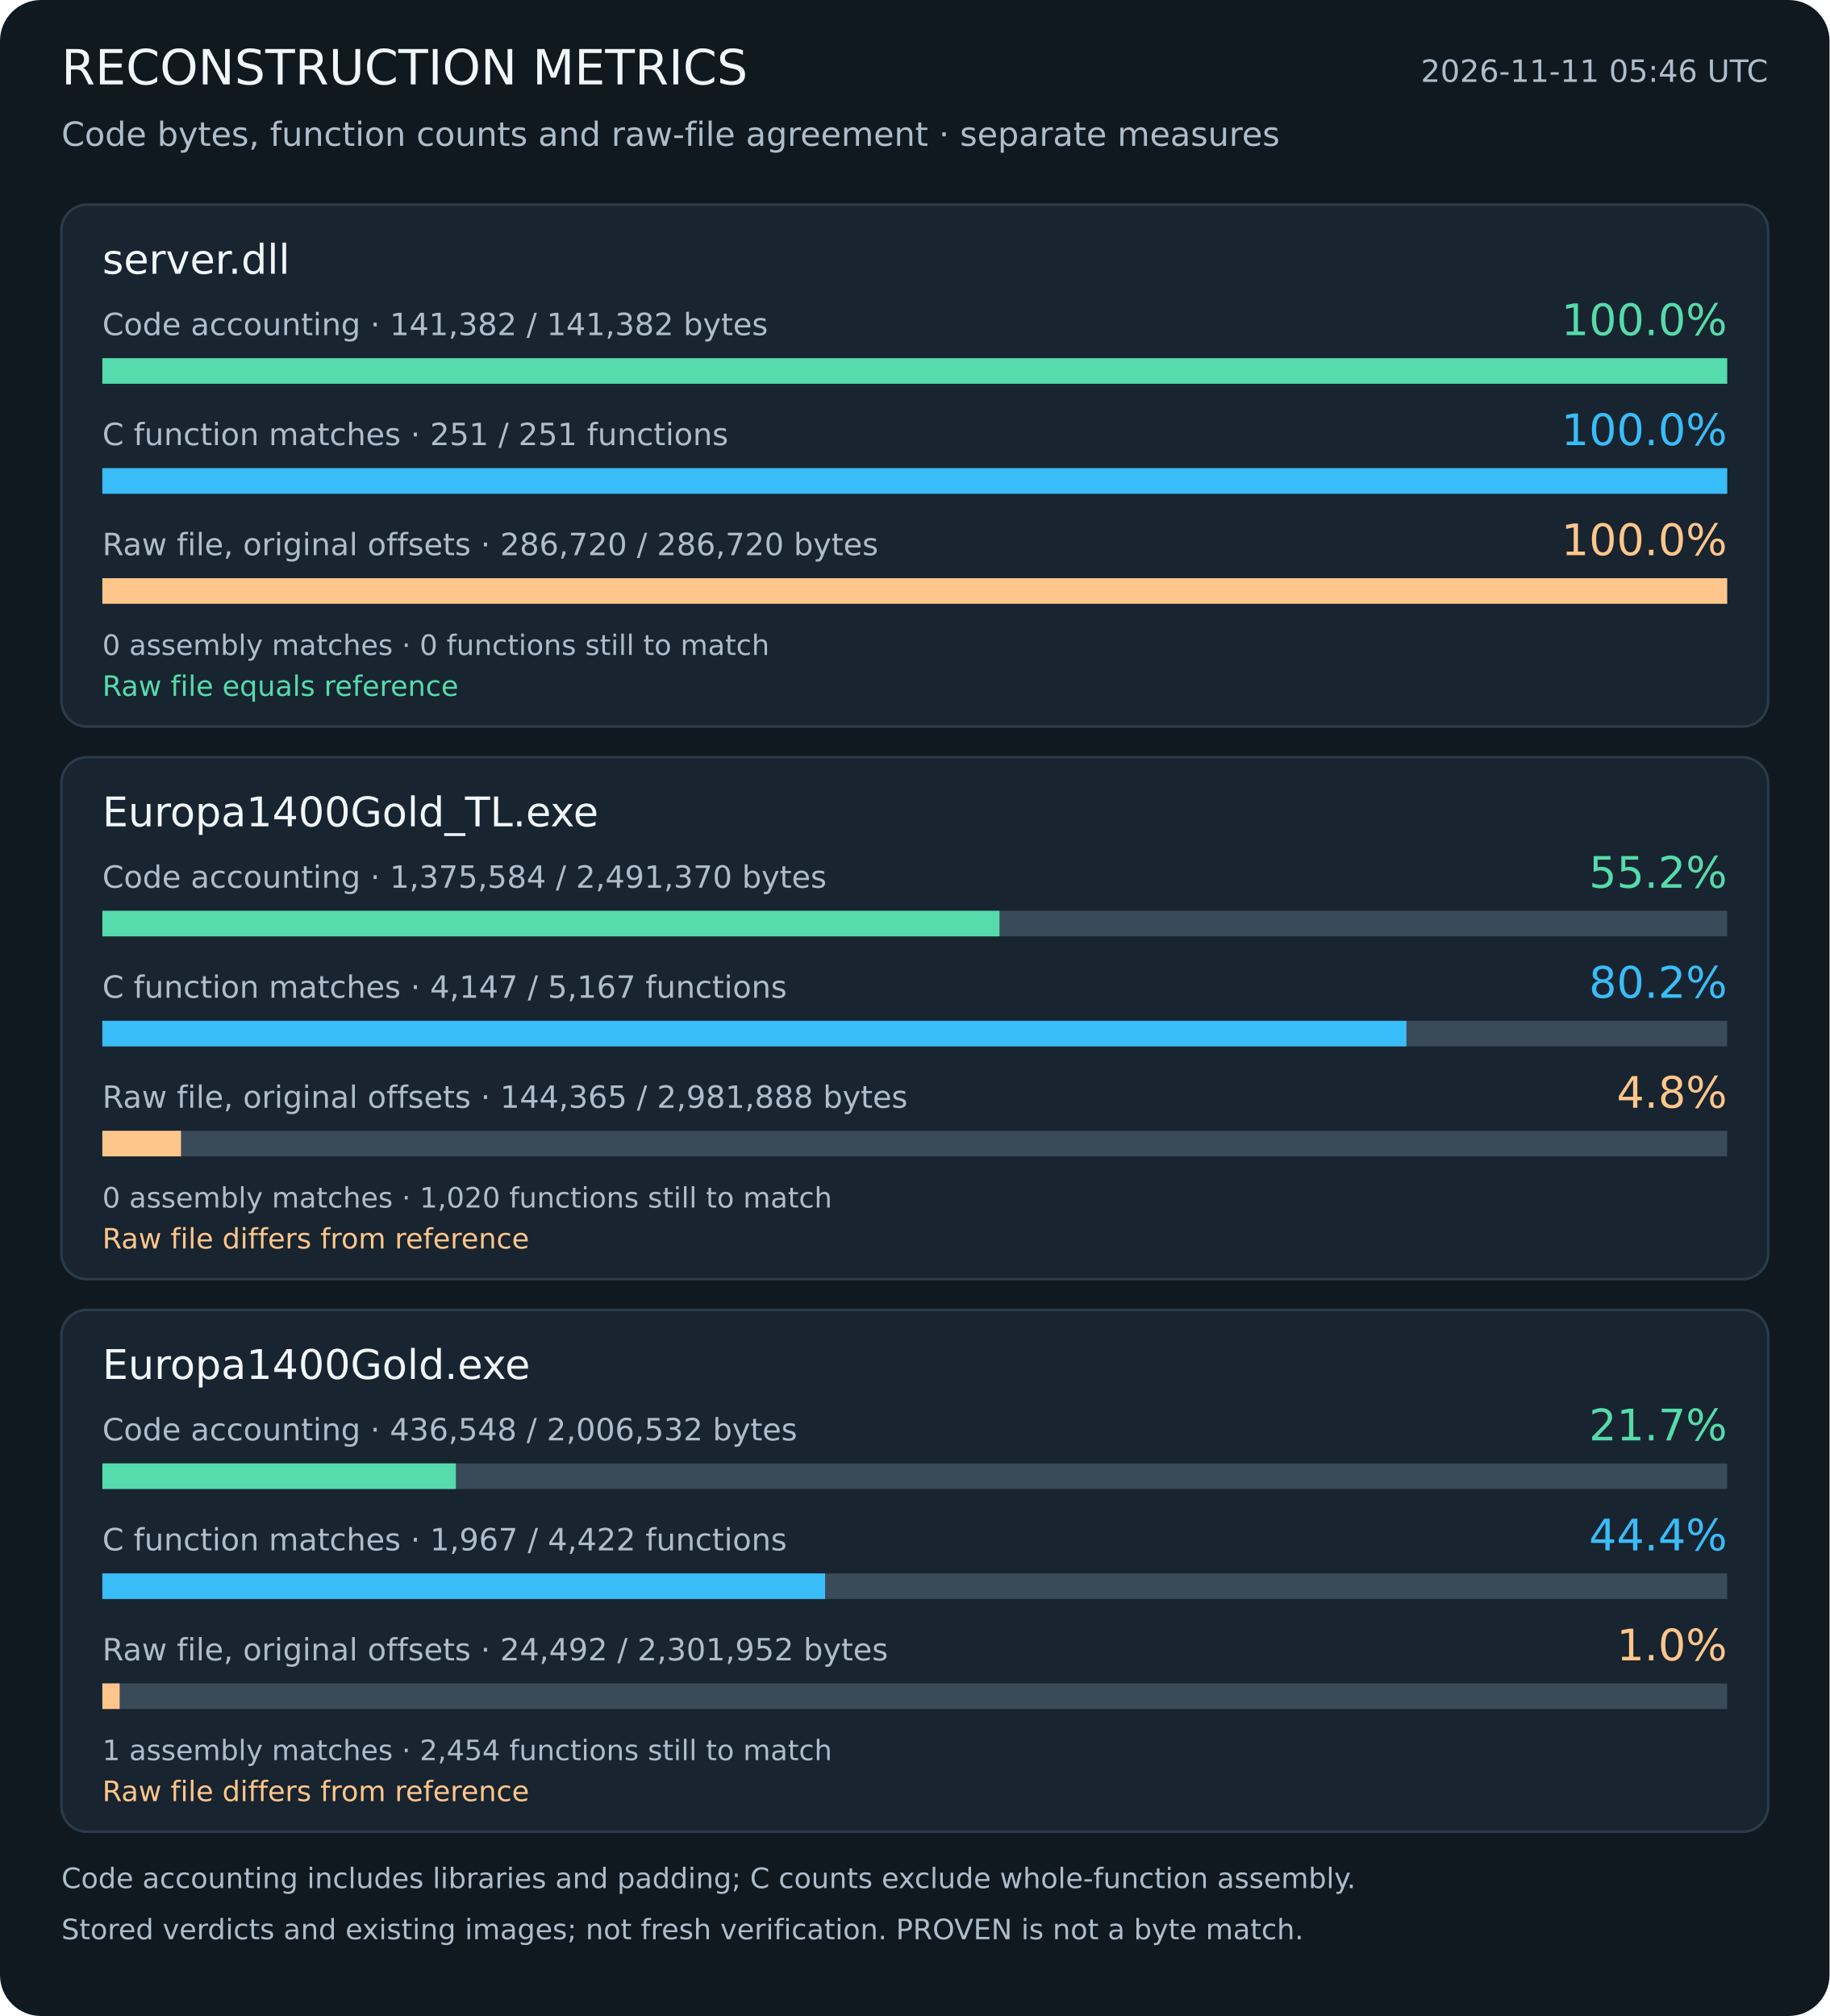
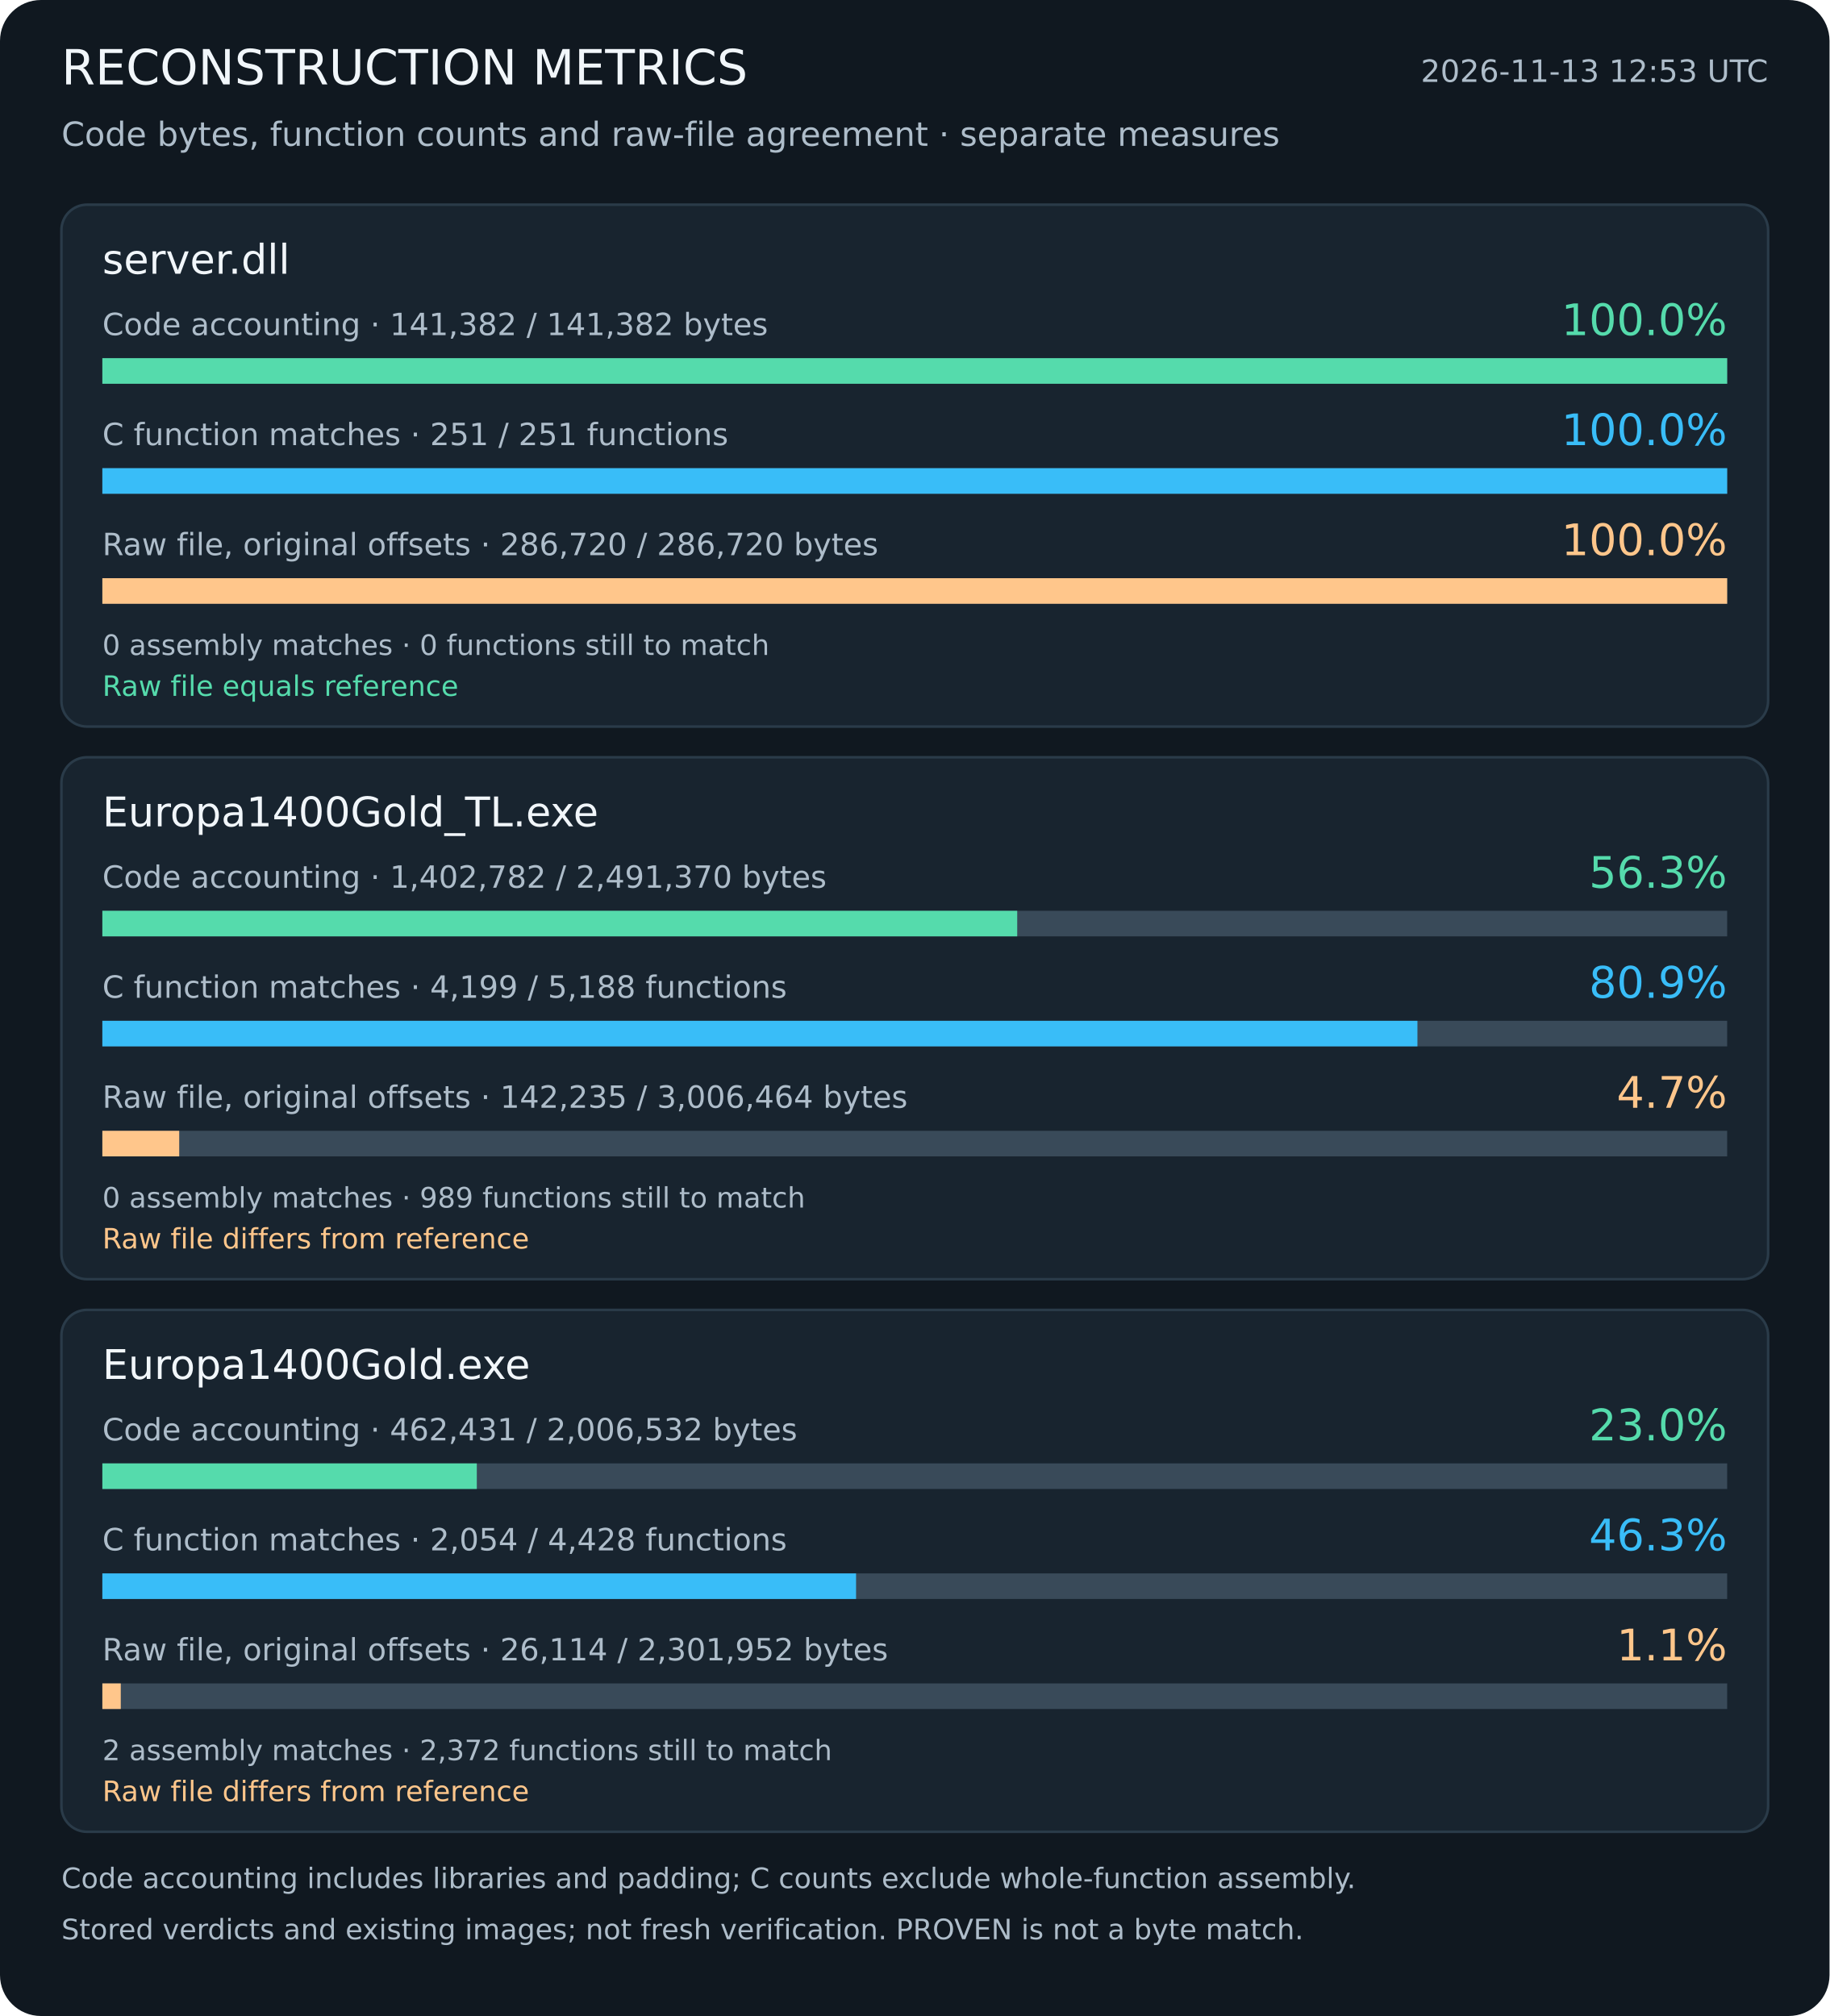
<svg xmlns="http://www.w3.org/2000/svg" width="715" height="788" viewBox="0 0 715 788" role="img" aria-labelledby="title description">
  <rect width="715" height="788" rx="16" fill="#101820" />
  <g font-family="DejaVu Sans, sans-serif">
    <text x="24" y="33" font-size="19" fill="#f1f6fa" text-anchor="start">RECONSTRUCTION METRICS</text>
-     <text x="691" y="32" font-size="12" fill="#aebdca" text-anchor="end">2026-11-11 05:46 UTC</text>
+     <text x="691" y="32" font-size="12" fill="#aebdca" text-anchor="end">2026-11-13 12:53 UTC</text>
    <text x="24" y="57" font-size="13" fill="#aebdca" text-anchor="start">Code bytes, function counts and raw-file agreement · separate measures</text>
    <rect x="24" y="80" width="667" height="204" rx="10" fill="#18242f" stroke="#2a3b49" />
    <text x="40" y="107" font-size="16" fill="#f1f6fa" text-anchor="start">server.dll</text>
    <text x="40" y="131" font-size="12" fill="#aebdca" text-anchor="start">Code accounting · 141,382 / 141,382 bytes</text>
    <text x="675" y="131" font-size="17" fill="#55dbac" text-anchor="end">100.0%</text>
    <rect x="40" y="140" width="635" height="10" fill="#394a59" />
    <rect x="40" y="140" width="635.00" height="10" fill="#55dbac" />
    <text x="40" y="174" font-size="12" fill="#aebdca" text-anchor="start">C function matches · 251 / 251 functions</text>
    <text x="675" y="174" font-size="17" fill="#39bdf8" text-anchor="end">100.0%</text>
    <rect x="40" y="183" width="635" height="10" fill="#394a59" />
    <rect x="40" y="183" width="635.00" height="10" fill="#39bdf8" />
    <text x="40" y="217" font-size="12" fill="#aebdca" text-anchor="start">Raw file, original offsets · 286,720 / 286,720 bytes</text>
    <text x="675" y="217" font-size="17" fill="#ffc68b" text-anchor="end">100.0%</text>
    <rect x="40" y="226" width="635" height="10" fill="#394a59" />
    <rect x="40" y="226" width="635.00" height="10" fill="#ffc68b" />
    <text x="40" y="256" font-size="11" fill="#aebdca" text-anchor="start">0 assembly matches · 0 functions still to match</text>
    <text x="40" y="272" font-size="11" fill="#55dbac" text-anchor="start">Raw file equals reference</text>
    <rect x="24" y="296" width="667" height="204" rx="10" fill="#18242f" stroke="#2a3b49" />
    <text x="40" y="323" font-size="16" fill="#f1f6fa" text-anchor="start">Europa1400Gold_TL.exe</text>
-     <text x="40" y="347" font-size="12" fill="#aebdca" text-anchor="start">Code accounting · 1,375,584 / 2,491,370 bytes</text>
-     <text x="675" y="347" font-size="17" fill="#55dbac" text-anchor="end">55.2%</text>
+     <text x="40" y="347" font-size="12" fill="#aebdca" text-anchor="start">Code accounting · 1,402,782 / 2,491,370 bytes</text>
+     <text x="675" y="347" font-size="17" fill="#55dbac" text-anchor="end">56.3%</text>
    <rect x="40" y="356" width="635" height="10" fill="#394a59" />
-     <rect x="40" y="356" width="350.61" height="10" fill="#55dbac" />
-     <text x="40" y="390" font-size="12" fill="#aebdca" text-anchor="start">C function matches · 4,147 / 5,167 functions</text>
-     <text x="675" y="390" font-size="17" fill="#39bdf8" text-anchor="end">80.2%</text>
+     <rect x="40" y="356" width="357.54" height="10" fill="#55dbac" />
+     <text x="40" y="390" font-size="12" fill="#aebdca" text-anchor="start">C function matches · 4,199 / 5,188 functions</text>
+     <text x="675" y="390" font-size="17" fill="#39bdf8" text-anchor="end">80.9%</text>
    <rect x="40" y="399" width="635" height="10" fill="#394a59" />
-     <rect x="40" y="399" width="509.65" height="10" fill="#39bdf8" />
-     <text x="40" y="433" font-size="12" fill="#aebdca" text-anchor="start">Raw file, original offsets · 144,365 / 2,981,888 bytes</text>
-     <text x="675" y="433" font-size="17" fill="#ffc68b" text-anchor="end">4.8%</text>
+     <rect x="40" y="399" width="513.95" height="10" fill="#39bdf8" />
+     <text x="40" y="433" font-size="12" fill="#aebdca" text-anchor="start">Raw file, original offsets · 142,235 / 3,006,464 bytes</text>
+     <text x="675" y="433" font-size="17" fill="#ffc68b" text-anchor="end">4.7%</text>
    <rect x="40" y="442" width="635" height="10" fill="#394a59" />
-     <rect x="40" y="442" width="30.74" height="10" fill="#ffc68b" />
-     <text x="40" y="472" font-size="11" fill="#aebdca" text-anchor="start">0 assembly matches · 1,020 functions still to match</text>
+     <rect x="40" y="442" width="30.04" height="10" fill="#ffc68b" />
+     <text x="40" y="472" font-size="11" fill="#aebdca" text-anchor="start">0 assembly matches · 989 functions still to match</text>
    <text x="40" y="488" font-size="11" fill="#ffc68b" text-anchor="start">Raw file differs from reference</text>
    <rect x="24" y="512" width="667" height="204" rx="10" fill="#18242f" stroke="#2a3b49" />
    <text x="40" y="539" font-size="16" fill="#f1f6fa" text-anchor="start">Europa1400Gold.exe</text>
-     <text x="40" y="563" font-size="12" fill="#aebdca" text-anchor="start">Code accounting · 436,548 / 2,006,532 bytes</text>
-     <text x="675" y="563" font-size="17" fill="#55dbac" text-anchor="end">21.7%</text>
+     <text x="40" y="563" font-size="12" fill="#aebdca" text-anchor="start">Code accounting · 462,431 / 2,006,532 bytes</text>
+     <text x="675" y="563" font-size="17" fill="#55dbac" text-anchor="end">23.0%</text>
    <rect x="40" y="572" width="635" height="10" fill="#394a59" />
-     <rect x="40" y="572" width="138.15" height="10" fill="#55dbac" />
-     <text x="40" y="606" font-size="12" fill="#aebdca" text-anchor="start">C function matches · 1,967 / 4,422 functions</text>
-     <text x="675" y="606" font-size="17" fill="#39bdf8" text-anchor="end">44.4%</text>
+     <rect x="40" y="572" width="146.34" height="10" fill="#55dbac" />
+     <text x="40" y="606" font-size="12" fill="#aebdca" text-anchor="start">C function matches · 2,054 / 4,428 functions</text>
+     <text x="675" y="606" font-size="17" fill="#39bdf8" text-anchor="end">46.3%</text>
    <rect x="40" y="615" width="635" height="10" fill="#394a59" />
-     <rect x="40" y="615" width="282.46" height="10" fill="#39bdf8" />
-     <text x="40" y="649" font-size="12" fill="#aebdca" text-anchor="start">Raw file, original offsets · 24,492 / 2,301,952 bytes</text>
-     <text x="675" y="649" font-size="17" fill="#ffc68b" text-anchor="end">1.0%</text>
+     <rect x="40" y="615" width="294.56" height="10" fill="#39bdf8" />
+     <text x="40" y="649" font-size="12" fill="#aebdca" text-anchor="start">Raw file, original offsets · 26,114 / 2,301,952 bytes</text>
+     <text x="675" y="649" font-size="17" fill="#ffc68b" text-anchor="end">1.1%</text>
    <rect x="40" y="658" width="635" height="10" fill="#394a59" />
-     <rect x="40" y="658" width="6.76" height="10" fill="#ffc68b" />
-     <text x="40" y="688" font-size="11" fill="#aebdca" text-anchor="start">1 assembly matches · 2,454 functions still to match</text>
+     <rect x="40" y="658" width="7.20" height="10" fill="#ffc68b" />
+     <text x="40" y="688" font-size="11" fill="#aebdca" text-anchor="start">2 assembly matches · 2,372 functions still to match</text>
    <text x="40" y="704" font-size="11" fill="#ffc68b" text-anchor="start">Raw file differs from reference</text>
    <text x="24" y="738" font-size="11" fill="#aebdca" text-anchor="start">Code accounting includes libraries and padding; C counts exclude whole-function assembly.</text>
    <text x="24" y="758" font-size="11" fill="#aebdca" text-anchor="start">Stored verdicts and existing images; not fresh verification. PROVEN is not a byte match.</text>
  </g>
</svg>
